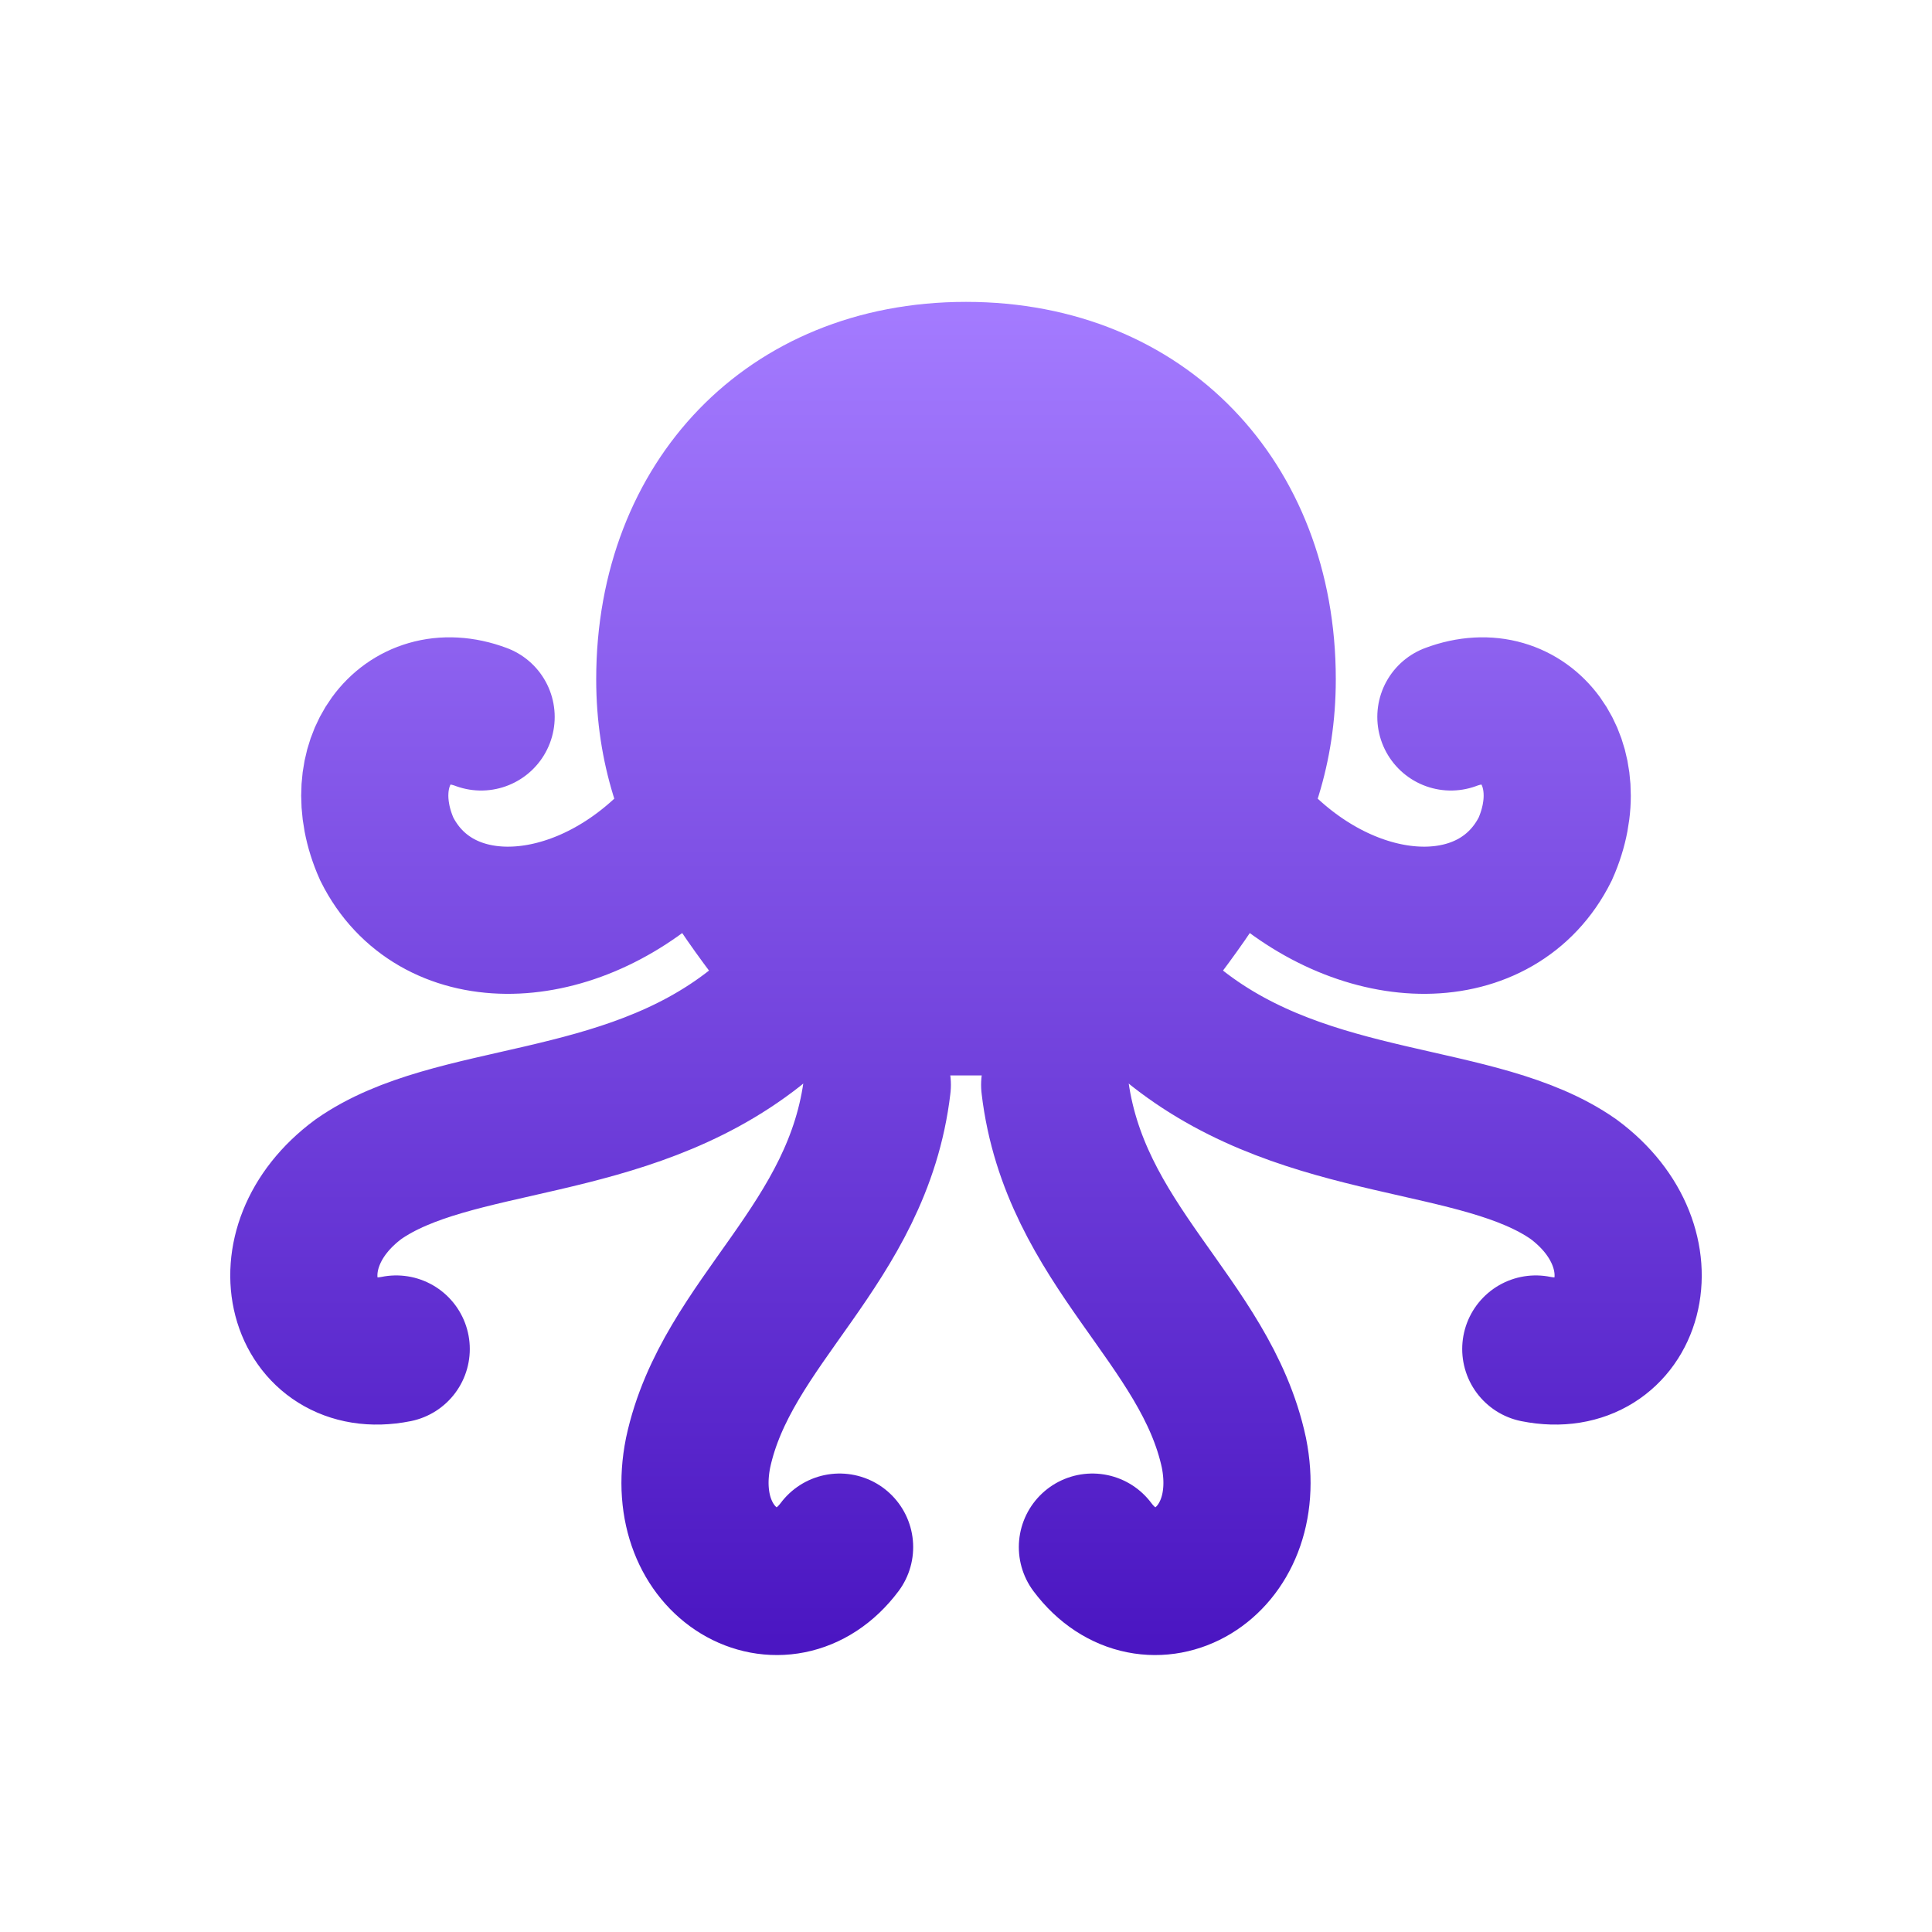
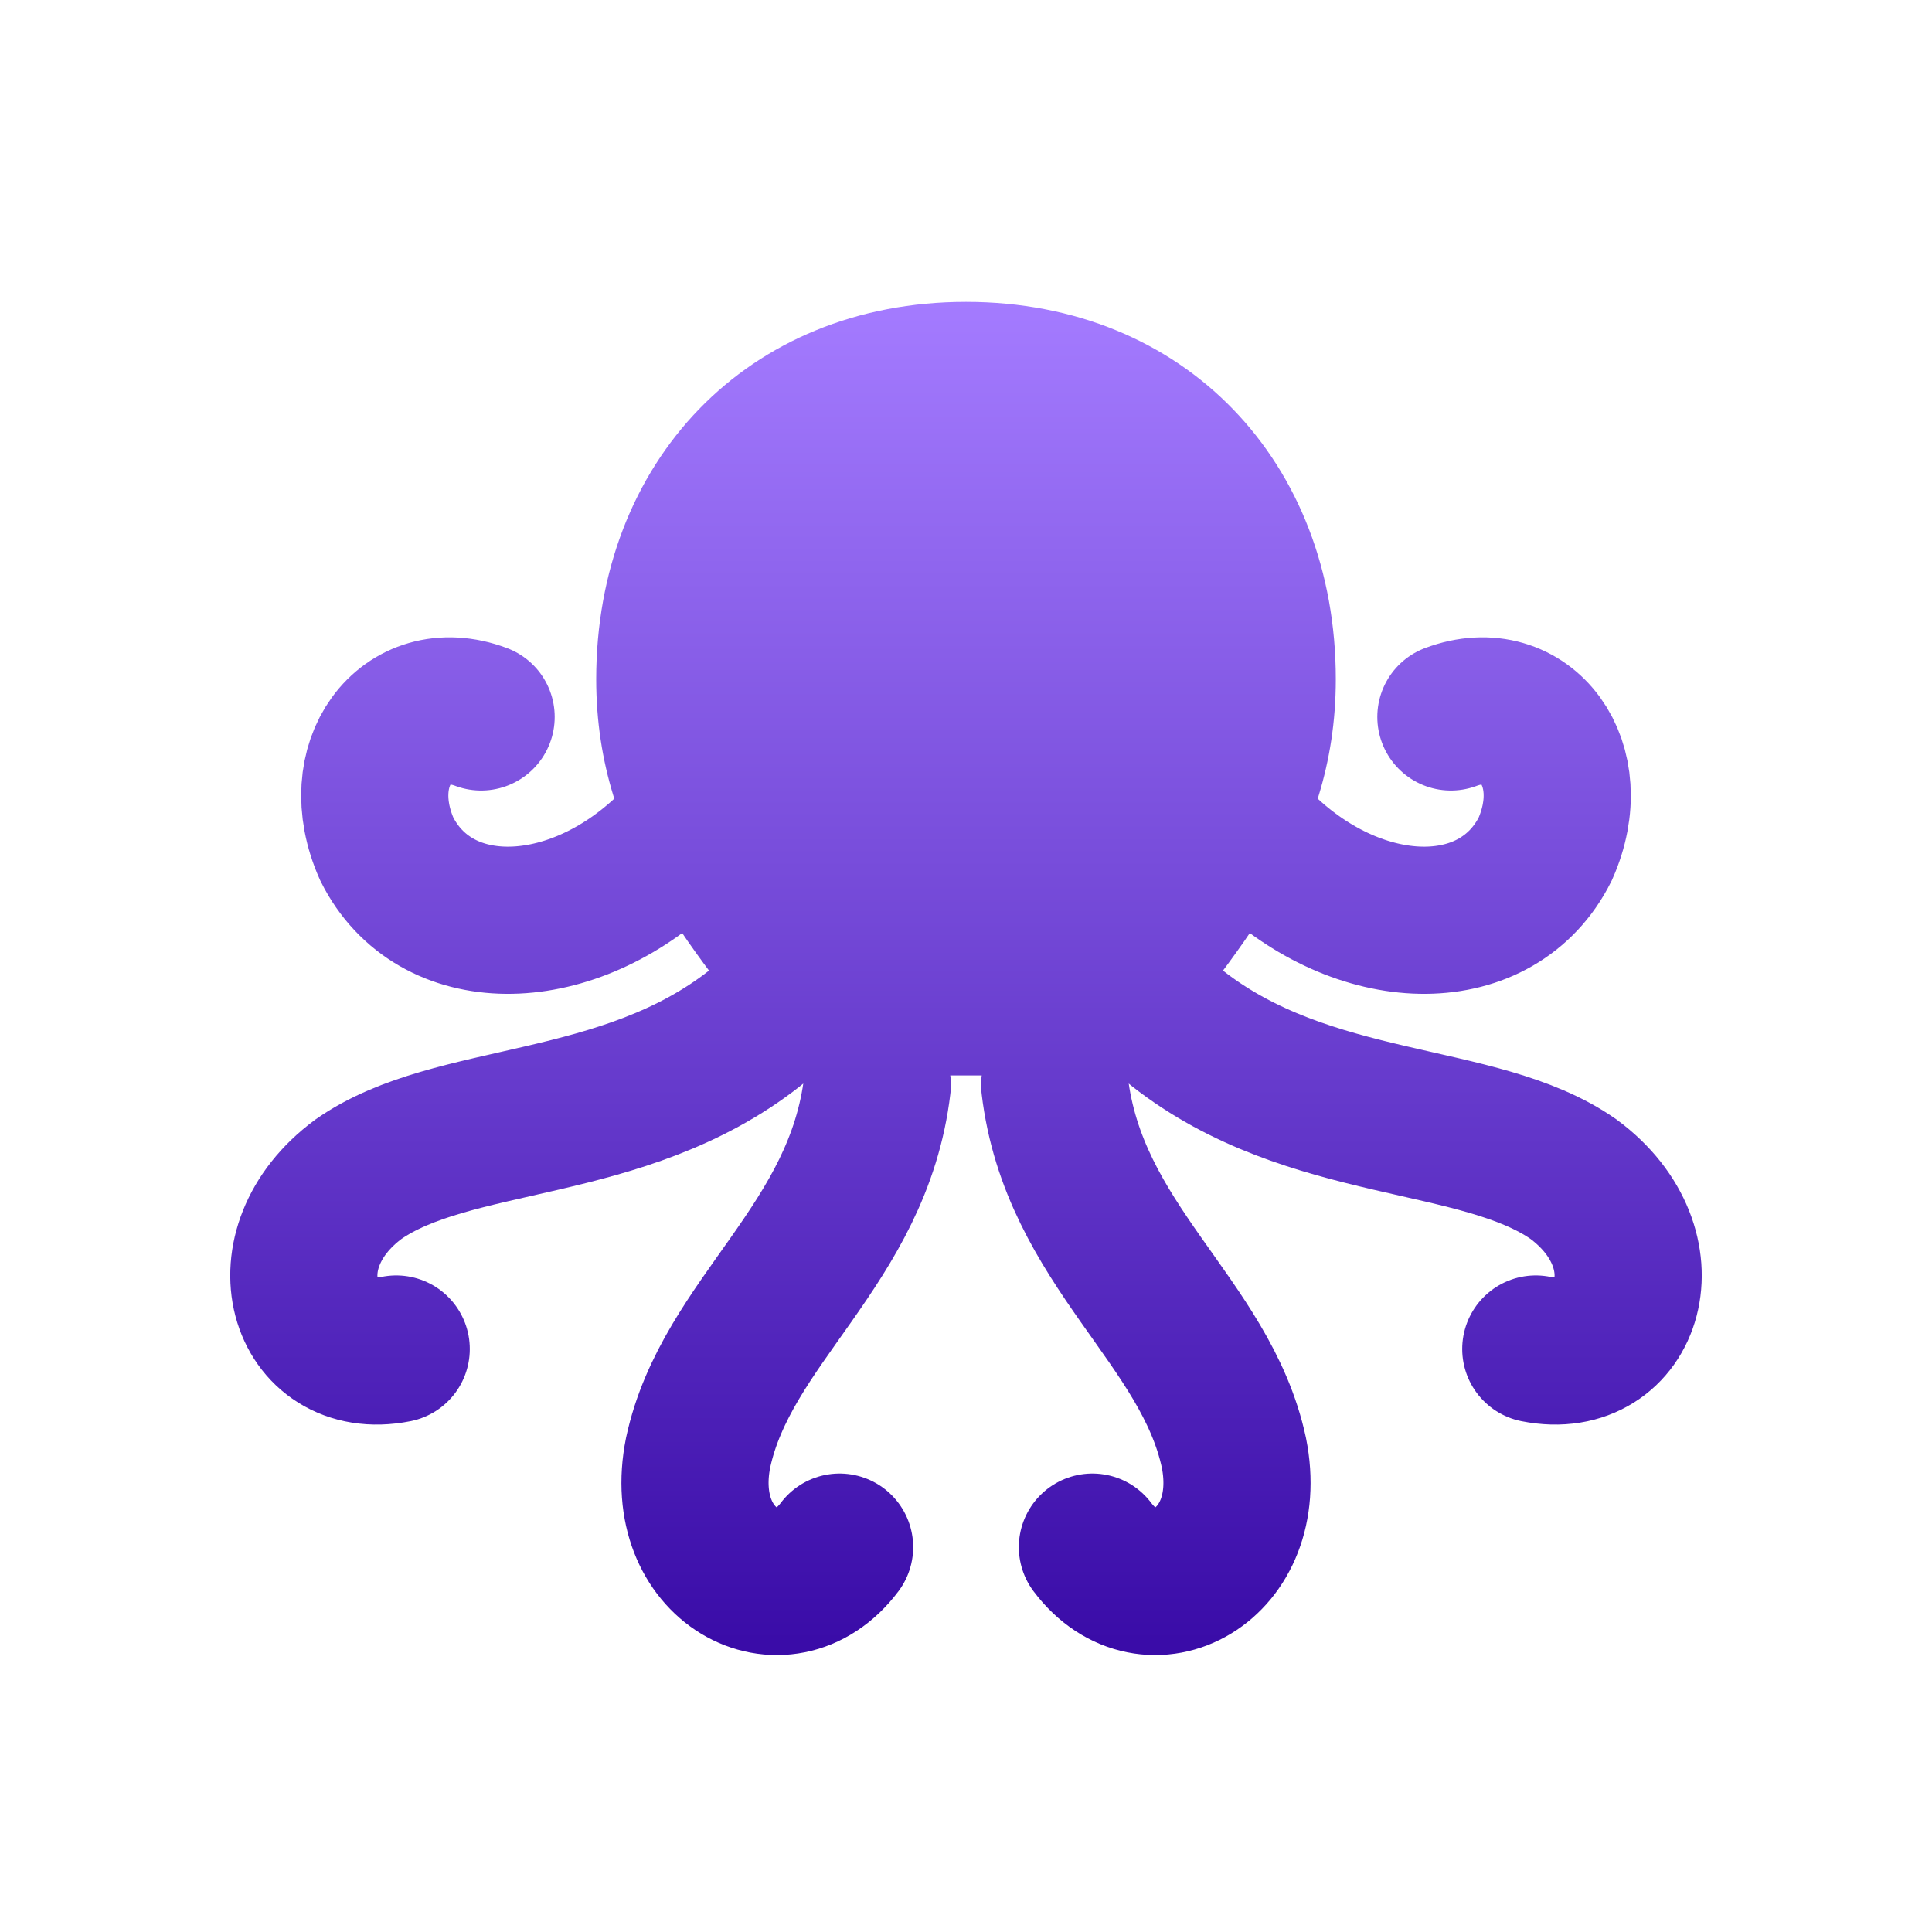
<svg xmlns="http://www.w3.org/2000/svg" viewBox="0 0 1024 1024" width="1024" height="1024">
  <defs>
    <linearGradient id="g" x1="0" y1="160" x2="0" y2="870" gradientUnits="userSpaceOnUse">
      <stop offset="0" stop-color="#A47BFF" />
-       <stop offset="1" stop-color="#4B16C2" />
+       <stop offset="1" stop-color="#3A0CA8" />
    </linearGradient>
  </defs>
  <path d="M352 452C300 500 230 500 205 450C185 405 215 365 255 380M400 545C330 600 240 590 190 625C140 662 160 725 210 715M465 575C455 660 385 700 370 770C358 830 415 860 445 820M672 452C724 500 794 500 819 450C839 405 809 365 769 380M624 545C694 600 784 590 834 625C884 662 864 725 814 715M559 575C569 660 639 700 654 770C666 830 609 860 579 820" fill="none" stroke="url(#g)" stroke-width="78" stroke-linecap="round" />
  <path d="M512 160C628 160 708 245 708 360C708 450 655 505 605 570H419C369 505 316 450 316 360 316 245 396 160 512 160Z" fill="url(#g)" />
</svg>
